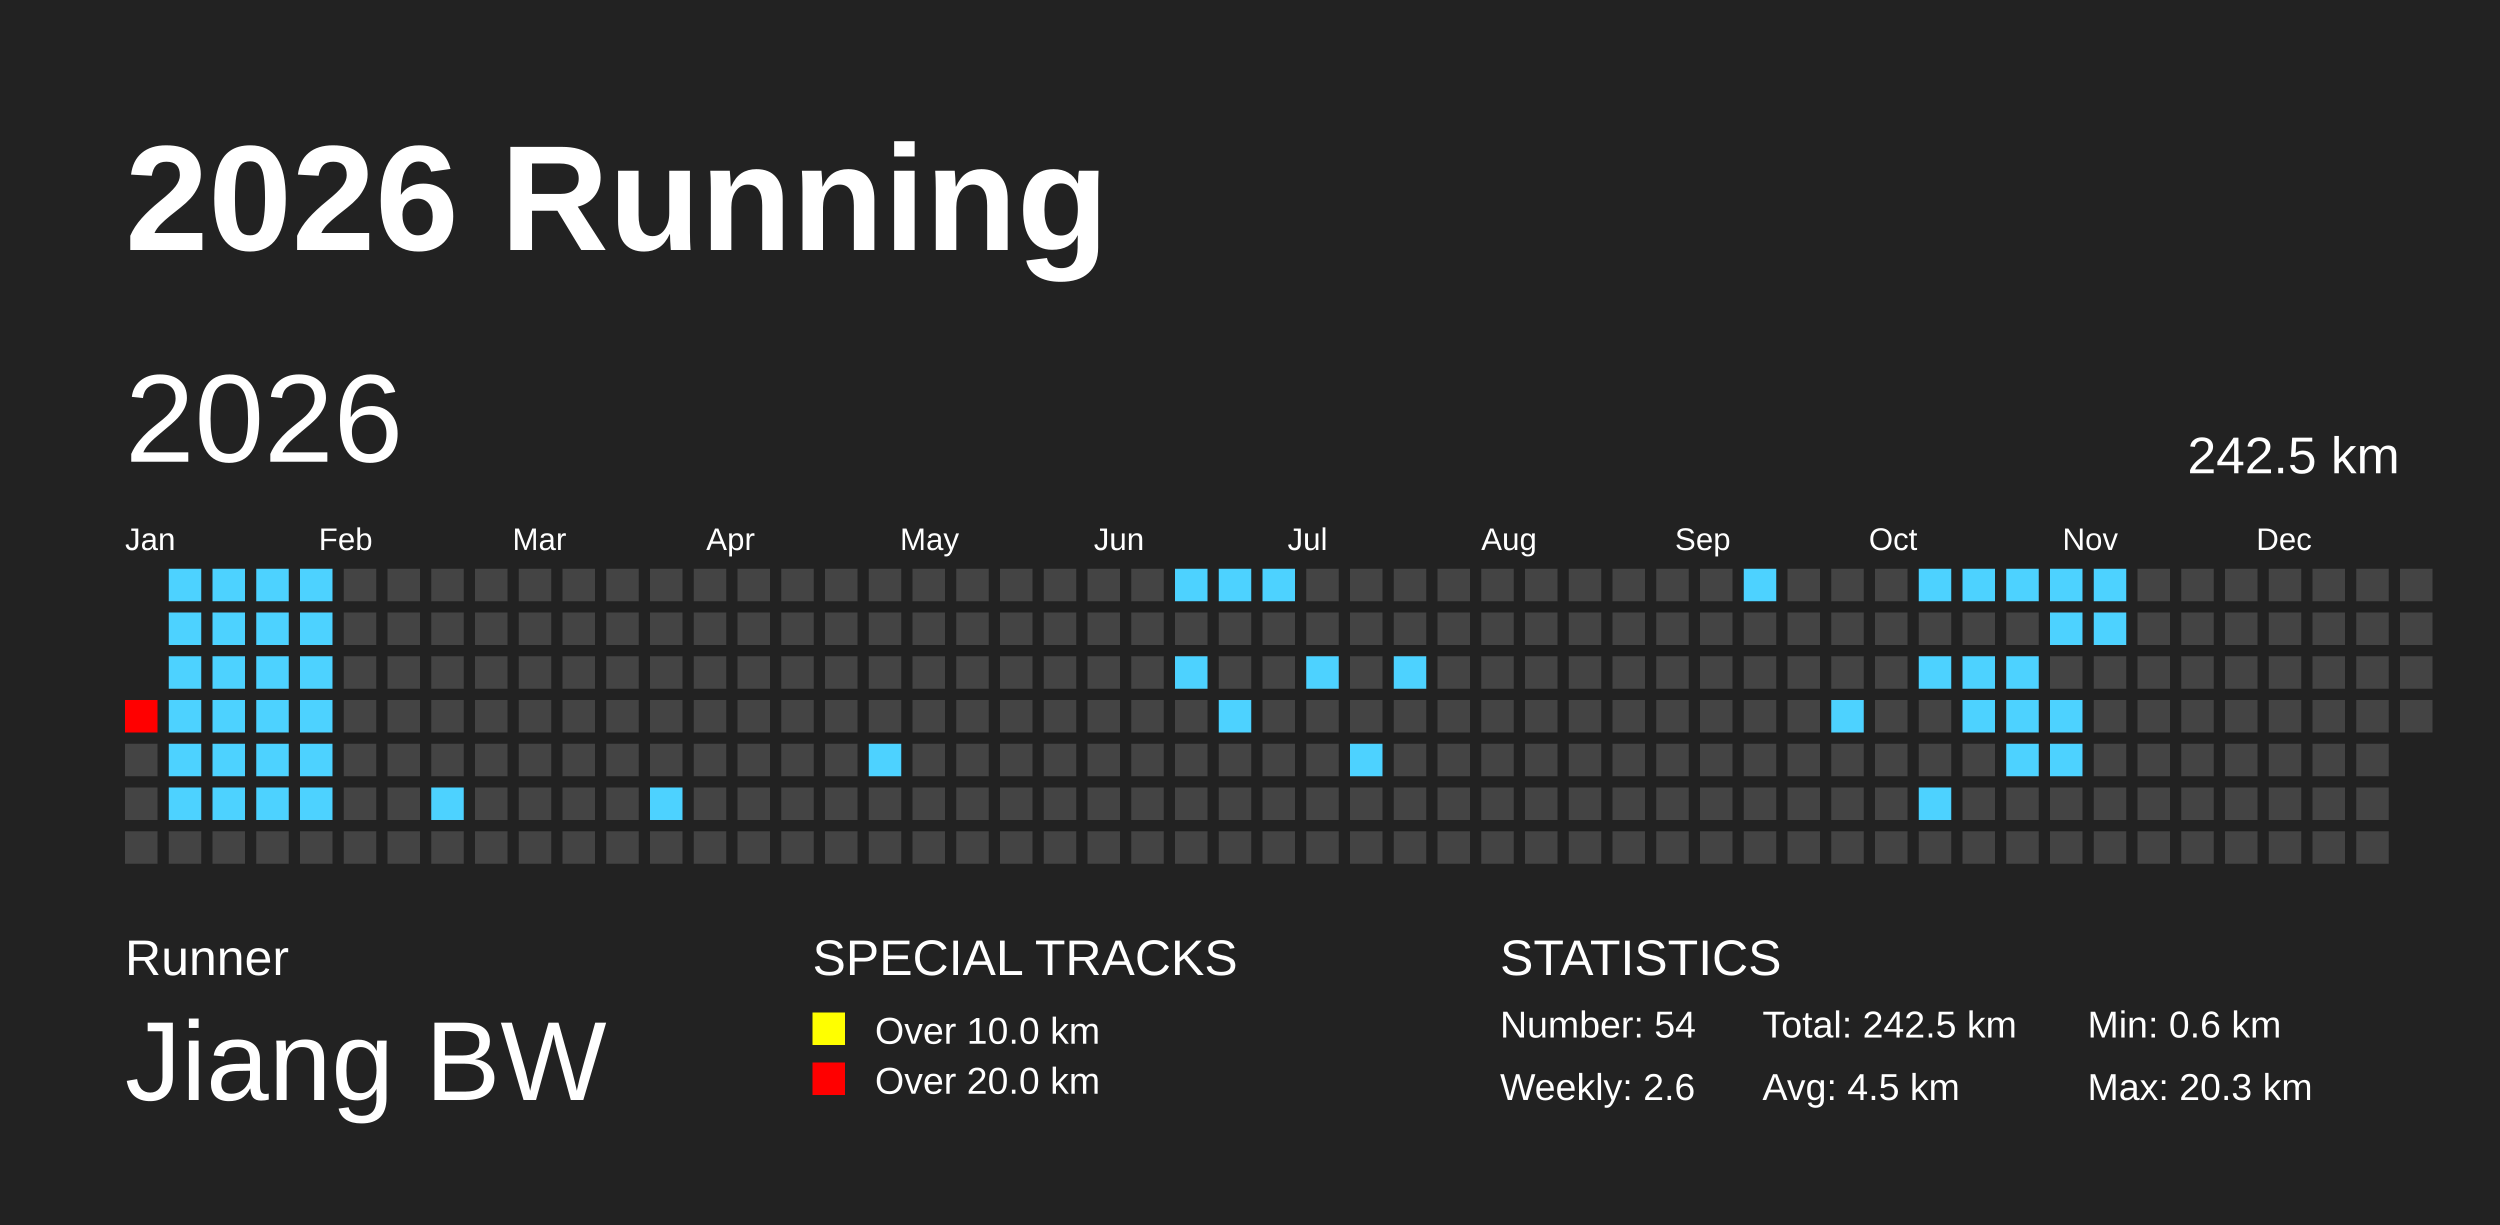
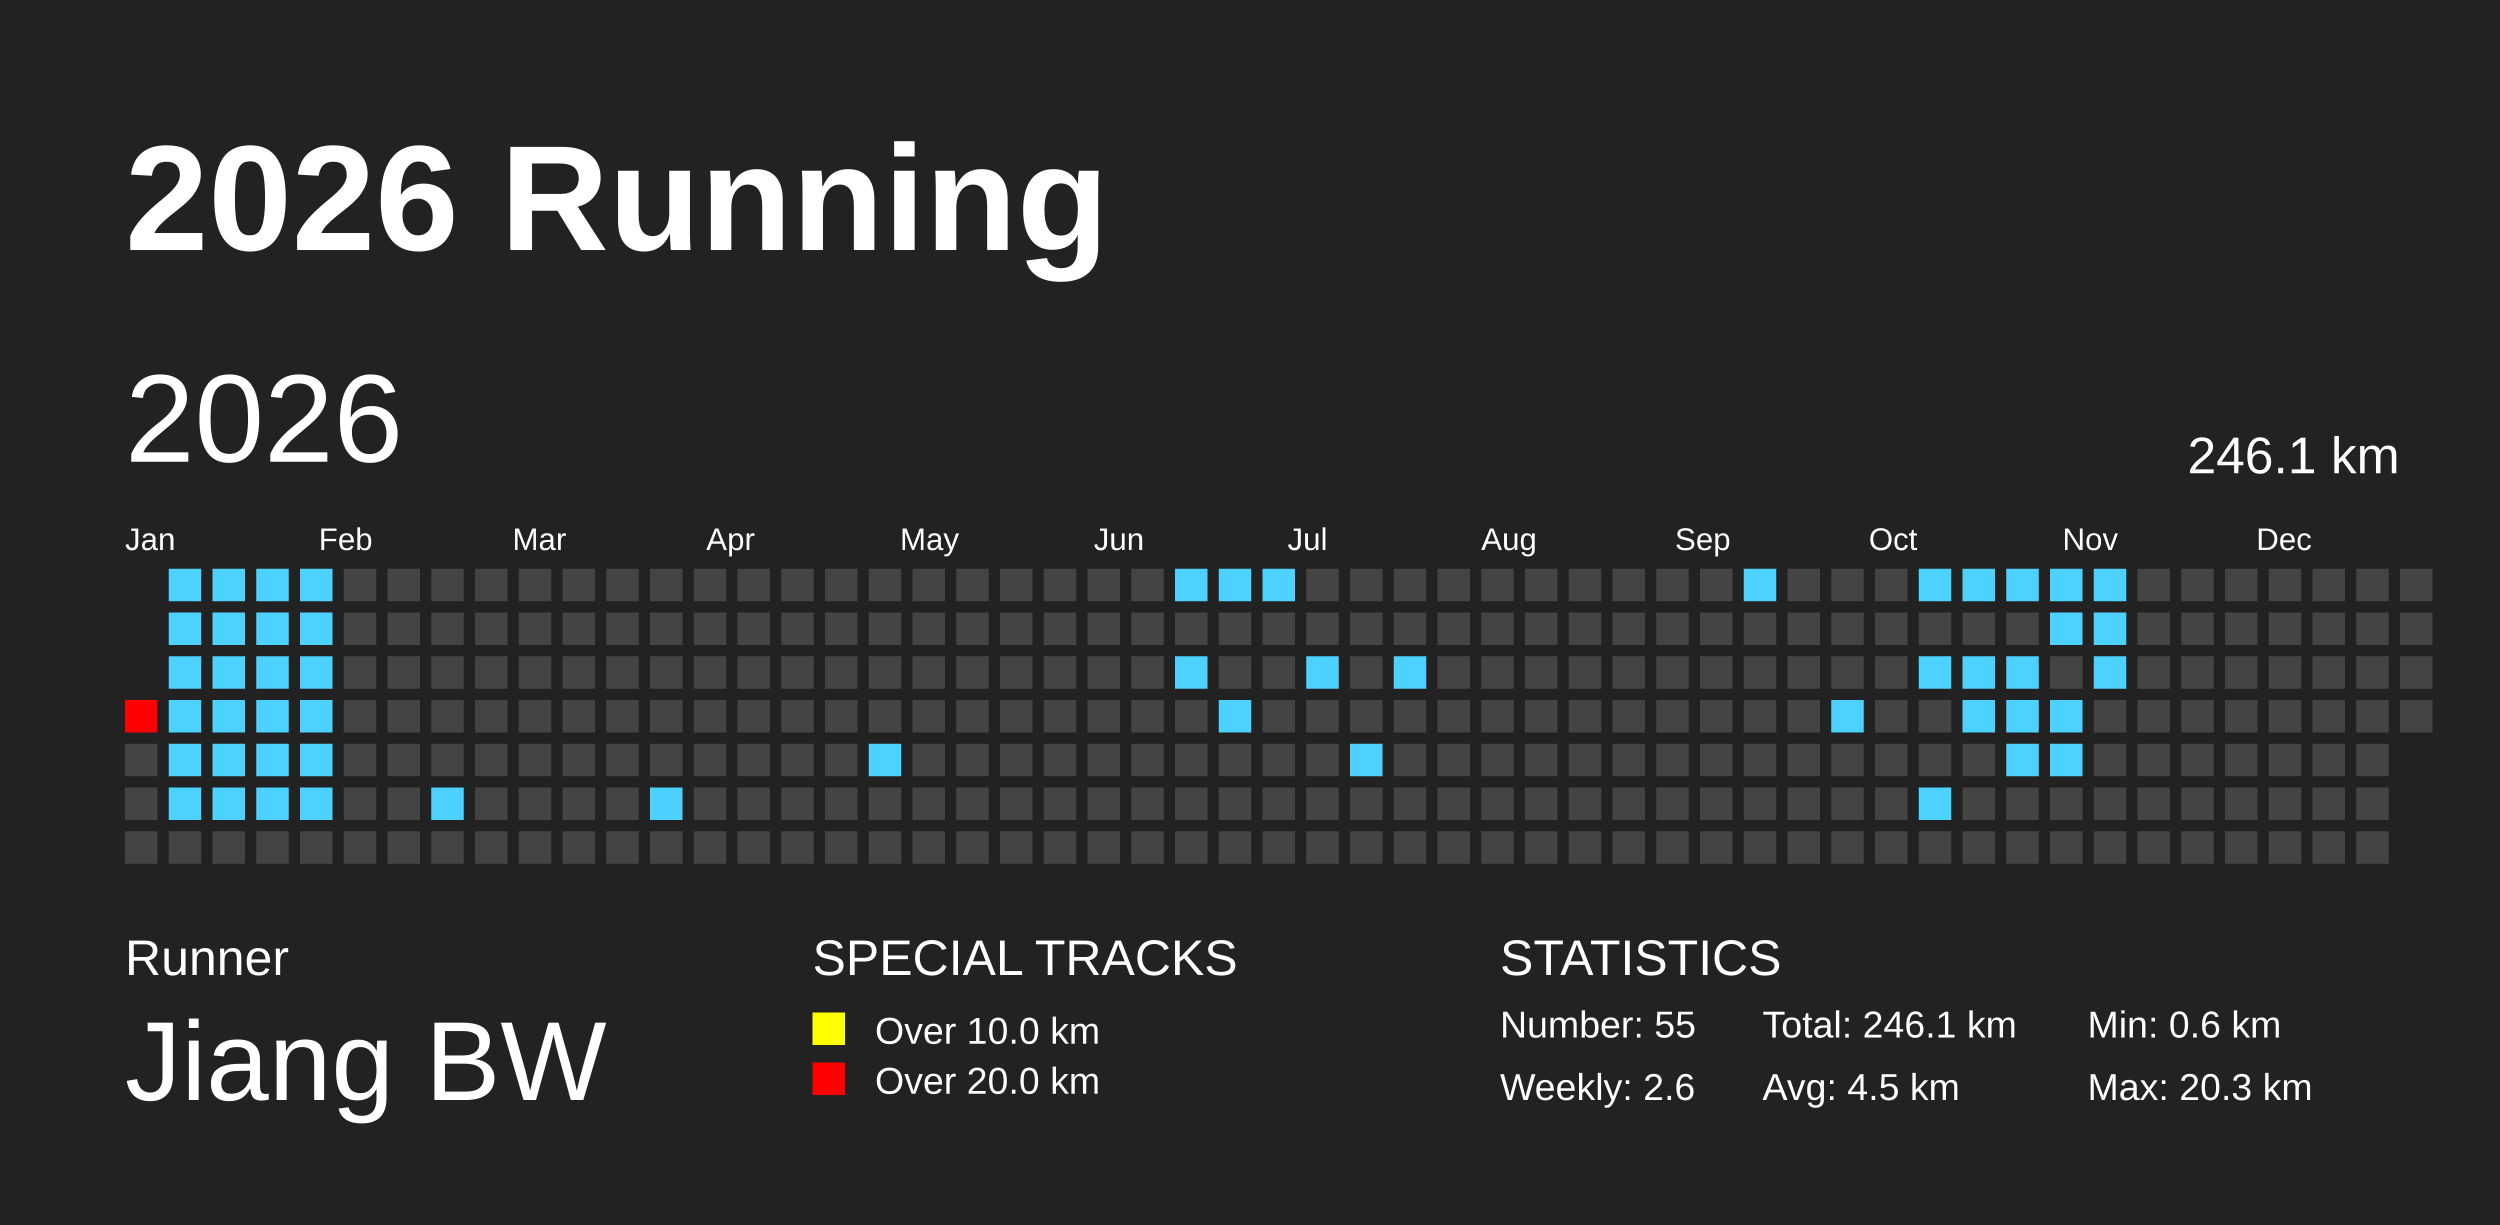
<svg xmlns="http://www.w3.org/2000/svg" baseProfile="full" height="98mm" version="1.1" viewBox="0,0,200,98" width="200mm">
  <defs />
  <rect fill="#222222" height="98" width="200" x="0" y="0" />
  <text fill="#FFFFFF" style="font-size:12px; font-family:Arial; font-weight:bold;" x="10" y="20">2026 Running</text>
  <text fill="#FFFFFF" style="font-size:4px; font-family:Arial" x="10" y="78">Runner</text>
  <text fill="#FFFFFF" style="font-size:9px; font-family:Arial" x="10" y="88">Jiang BW</text>
  <text fill="#FFFFFF" style="font-size:4px; font-family:Arial" x="65" y="78">SPECIAL TRACKS</text>
  <rect fill="yellow" height="2.6" width="2.6" x="65" y="81" />
  <text fill="#FFFFFF" style="font-size:3px; font-family:Arial" x="70" y="83.5">Over 10.0 km</text>
  <rect fill="red" height="2.6" width="2.6" x="65" y="85" />
  <text fill="#FFFFFF" style="font-size:3px; font-family:Arial" x="70" y="87.5">Over 20.0 km</text>
  <text fill="#FFFFFF" style="font-size:4px; font-family:Arial" x="120" y="78">STATISTICS</text>
-   <text fill="#FFFFFF" style="font-size:3px; font-family:Arial" x="120" y="83">Number: 54</text>
+   <text fill="#FFFFFF" style="font-size:3px; font-family:Arial" x="120" y="83">Number: 55</text>
  <text fill="#FFFFFF" style="font-size:3px; font-family:Arial" x="120" y="88">Weekly: 2.6</text>
-   <text fill="#FFFFFF" style="font-size:3px; font-family:Arial" x="141" y="83">Total: 242.5 km</text>
+   <text fill="#FFFFFF" style="font-size:3px; font-family:Arial" x="141" y="83">Total: 246.1 km</text>
  <text fill="#FFFFFF" style="font-size:3px; font-family:Arial" x="141" y="88">Avg: 4.5 km</text>
  <text fill="#FFFFFF" style="font-size:3px; font-family:Arial" x="167" y="83">Min: 0.6 km</text>
  <text fill="#FFFFFF" style="font-size:3px; font-family:Arial" x="167" y="88">Max: 20.3 km</text>
  <text dominant-baseline="hanging" fill="#FFFFFF" style="font-size:10.0px; font-family:Arial;" x="10" y="30">2026</text>
-   <text dominant-baseline="hanging" fill="#FFFFFF" style="font-size:4.125px; font-family:Arial;" x="175" y="35">242.5 km</text>
+   <text dominant-baseline="hanging" fill="#FFFFFF" style="font-size:4.125px; font-family:Arial;" x="175" y="35">246.1 km</text>
  <text fill="#FFFFFF" style="font-size:2.5px; font-family:Arial" x="10.0" y="44">Jan</text>
  <text fill="#FFFFFF" style="font-size:2.5px; font-family:Arial" x="25.5" y="44">Feb</text>
  <text fill="#FFFFFF" style="font-size:2.5px; font-family:Arial" x="41.0" y="44">Mar</text>
  <text fill="#FFFFFF" style="font-size:2.5px; font-family:Arial" x="56.5" y="44">Apr</text>
  <text fill="#FFFFFF" style="font-size:2.5px; font-family:Arial" x="72.0" y="44">May</text>
  <text fill="#FFFFFF" style="font-size:2.5px; font-family:Arial" x="87.5" y="44">Jun</text>
  <text fill="#FFFFFF" style="font-size:2.5px; font-family:Arial" x="103.0" y="44">Jul</text>
  <text fill="#FFFFFF" style="font-size:2.5px; font-family:Arial" x="118.5" y="44">Aug</text>
  <text fill="#FFFFFF" style="font-size:2.5px; font-family:Arial" x="134.0" y="44">Sep</text>
  <text fill="#FFFFFF" style="font-size:2.5px; font-family:Arial" x="149.5" y="44">Oct</text>
  <text fill="#FFFFFF" style="font-size:2.5px; font-family:Arial" x="165.0" y="44">Nov</text>
  <text fill="#FFFFFF" style="font-size:2.5px; font-family:Arial" x="180.5" y="44">Dec</text>
  <rect fill="red" height="2.6" width="2.6" x="10.0" y="56.0" />
  <rect fill="#444444" height="2.6" width="2.6" x="10.0" y="59.5" />
  <rect fill="#444444" height="2.6" width="2.6" x="10.0" y="63.0" />
  <rect fill="#444444" height="2.6" width="2.6" x="10.0" y="66.5" />
  <rect fill="#4dd2ff" height="2.6" width="2.6" x="13.5" y="45.5" />
  <rect fill="#4dd2ff" height="2.6" width="2.6" x="13.5" y="49.0" />
  <rect fill="#4dd2ff" height="2.6" width="2.6" x="13.5" y="52.5" />
  <rect fill="#4dd2ff" height="2.6" width="2.6" x="13.5" y="56.0" />
  <rect fill="#4dd2ff" height="2.6" width="2.6" x="13.5" y="59.5" />
  <rect fill="#4dd2ff" height="2.6" width="2.6" x="13.5" y="63.0" />
  <rect fill="#444444" height="2.6" width="2.6" x="13.5" y="66.5" />
  <rect fill="#4dd2ff" height="2.6" width="2.6" x="17.0" y="45.5" />
  <rect fill="#4dd2ff" height="2.6" width="2.6" x="17.0" y="49.0" />
  <rect fill="#4dd2ff" height="2.6" width="2.6" x="17.0" y="52.5" />
  <rect fill="#4dd2ff" height="2.6" width="2.6" x="17.0" y="56.0" />
  <rect fill="#4dd2ff" height="2.6" width="2.6" x="17.0" y="59.5" />
  <rect fill="#4dd2ff" height="2.6" width="2.6" x="17.0" y="63.0" />
  <rect fill="#444444" height="2.6" width="2.6" x="17.0" y="66.5" />
  <rect fill="#4dd2ff" height="2.6" width="2.6" x="20.5" y="45.5" />
  <rect fill="#4dd2ff" height="2.6" width="2.6" x="20.5" y="49.0" />
  <rect fill="#4dd2ff" height="2.6" width="2.6" x="20.5" y="52.5" />
  <rect fill="#4dd2ff" height="2.6" width="2.6" x="20.5" y="56.0" />
  <rect fill="#4dd2ff" height="2.6" width="2.6" x="20.5" y="59.5" />
  <rect fill="#4dd2ff" height="2.6" width="2.6" x="20.5" y="63.0" />
  <rect fill="#444444" height="2.6" width="2.6" x="20.5" y="66.5" />
  <rect fill="#4dd2ff" height="2.6" width="2.6" x="24.0" y="45.5" />
  <rect fill="#4dd2ff" height="2.6" width="2.6" x="24.0" y="49.0" />
  <rect fill="#4dd2ff" height="2.6" width="2.6" x="24.0" y="52.5" />
  <rect fill="#4dd2ff" height="2.6" width="2.6" x="24.0" y="56.0" />
  <rect fill="#4dd2ff" height="2.6" width="2.6" x="24.0" y="59.5" />
  <rect fill="#4dd2ff" height="2.6" width="2.6" x="24.0" y="63.0" />
  <rect fill="#444444" height="2.6" width="2.6" x="24.0" y="66.5" />
  <rect fill="#444444" height="2.6" width="2.6" x="27.5" y="45.5" />
  <rect fill="#444444" height="2.6" width="2.6" x="27.5" y="49.0" />
  <rect fill="#444444" height="2.6" width="2.6" x="27.5" y="52.5" />
  <rect fill="#444444" height="2.6" width="2.6" x="27.5" y="56.0" />
  <rect fill="#444444" height="2.6" width="2.6" x="27.5" y="59.5" />
  <rect fill="#444444" height="2.6" width="2.6" x="27.5" y="63.0" />
  <rect fill="#444444" height="2.6" width="2.6" x="27.5" y="66.5" />
  <rect fill="#444444" height="2.6" width="2.6" x="31.0" y="45.5" />
  <rect fill="#444444" height="2.6" width="2.6" x="31.0" y="49.0" />
  <rect fill="#444444" height="2.6" width="2.6" x="31.0" y="52.5" />
  <rect fill="#444444" height="2.6" width="2.6" x="31.0" y="56.0" />
  <rect fill="#444444" height="2.6" width="2.6" x="31.0" y="59.5" />
  <rect fill="#444444" height="2.6" width="2.6" x="31.0" y="63.0" />
  <rect fill="#444444" height="2.6" width="2.6" x="31.0" y="66.5" />
  <rect fill="#444444" height="2.6" width="2.6" x="34.5" y="45.5" />
  <rect fill="#444444" height="2.6" width="2.6" x="34.5" y="49.0" />
  <rect fill="#444444" height="2.6" width="2.6" x="34.5" y="52.5" />
  <rect fill="#444444" height="2.6" width="2.6" x="34.5" y="56.0" />
  <rect fill="#444444" height="2.6" width="2.6" x="34.5" y="59.5" />
  <rect fill="#4dd2ff" height="2.6" width="2.6" x="34.5" y="63.0" />
  <rect fill="#444444" height="2.6" width="2.6" x="34.5" y="66.5" />
  <rect fill="#444444" height="2.6" width="2.6" x="38.0" y="45.5" />
  <rect fill="#444444" height="2.6" width="2.6" x="38.0" y="49.0" />
  <rect fill="#444444" height="2.6" width="2.6" x="38.0" y="52.5" />
  <rect fill="#444444" height="2.6" width="2.6" x="38.0" y="56.0" />
  <rect fill="#444444" height="2.6" width="2.6" x="38.0" y="59.5" />
  <rect fill="#444444" height="2.6" width="2.6" x="38.0" y="63.0" />
  <rect fill="#444444" height="2.6" width="2.6" x="38.0" y="66.5" />
  <rect fill="#444444" height="2.6" width="2.6" x="41.5" y="45.5" />
  <rect fill="#444444" height="2.6" width="2.6" x="41.5" y="49.0" />
  <rect fill="#444444" height="2.6" width="2.6" x="41.5" y="52.5" />
  <rect fill="#444444" height="2.6" width="2.6" x="41.5" y="56.0" />
  <rect fill="#444444" height="2.6" width="2.6" x="41.5" y="59.5" />
  <rect fill="#444444" height="2.6" width="2.6" x="41.5" y="63.0" />
  <rect fill="#444444" height="2.6" width="2.6" x="41.5" y="66.5" />
  <rect fill="#444444" height="2.6" width="2.6" x="45.0" y="45.5" />
  <rect fill="#444444" height="2.6" width="2.6" x="45.0" y="49.0" />
  <rect fill="#444444" height="2.6" width="2.6" x="45.0" y="52.5" />
  <rect fill="#444444" height="2.6" width="2.6" x="45.0" y="56.0" />
  <rect fill="#444444" height="2.6" width="2.6" x="45.0" y="59.5" />
  <rect fill="#444444" height="2.6" width="2.6" x="45.0" y="63.0" />
  <rect fill="#444444" height="2.6" width="2.6" x="45.0" y="66.5" />
  <rect fill="#444444" height="2.6" width="2.6" x="48.5" y="45.5" />
  <rect fill="#444444" height="2.6" width="2.6" x="48.5" y="49.0" />
  <rect fill="#444444" height="2.6" width="2.6" x="48.5" y="52.5" />
  <rect fill="#444444" height="2.6" width="2.6" x="48.5" y="56.0" />
  <rect fill="#444444" height="2.6" width="2.6" x="48.5" y="59.5" />
  <rect fill="#444444" height="2.6" width="2.6" x="48.5" y="63.0" />
  <rect fill="#444444" height="2.6" width="2.6" x="48.5" y="66.5" />
  <rect fill="#444444" height="2.6" width="2.6" x="52.0" y="45.5" />
  <rect fill="#444444" height="2.6" width="2.6" x="52.0" y="49.0" />
  <rect fill="#444444" height="2.6" width="2.6" x="52.0" y="52.5" />
  <rect fill="#444444" height="2.6" width="2.6" x="52.0" y="56.0" />
  <rect fill="#444444" height="2.6" width="2.6" x="52.0" y="59.5" />
  <rect fill="#4dd2ff" height="2.6" width="2.6" x="52.0" y="63.0" />
  <rect fill="#444444" height="2.6" width="2.6" x="52.0" y="66.5" />
  <rect fill="#444444" height="2.6" width="2.6" x="55.5" y="45.5" />
  <rect fill="#444444" height="2.6" width="2.6" x="55.5" y="49.0" />
  <rect fill="#444444" height="2.6" width="2.6" x="55.5" y="52.5" />
  <rect fill="#444444" height="2.6" width="2.6" x="55.5" y="56.0" />
  <rect fill="#444444" height="2.6" width="2.6" x="55.5" y="59.5" />
  <rect fill="#444444" height="2.6" width="2.6" x="55.5" y="63.0" />
  <rect fill="#444444" height="2.6" width="2.6" x="55.5" y="66.5" />
  <rect fill="#444444" height="2.6" width="2.6" x="59.0" y="45.5" />
  <rect fill="#444444" height="2.6" width="2.6" x="59.0" y="49.0" />
  <rect fill="#444444" height="2.6" width="2.6" x="59.0" y="52.5" />
  <rect fill="#444444" height="2.6" width="2.6" x="59.0" y="56.0" />
  <rect fill="#444444" height="2.6" width="2.6" x="59.0" y="59.5" />
  <rect fill="#444444" height="2.6" width="2.6" x="59.0" y="63.0" />
  <rect fill="#444444" height="2.6" width="2.6" x="59.0" y="66.5" />
  <rect fill="#444444" height="2.6" width="2.6" x="62.5" y="45.5" />
  <rect fill="#444444" height="2.6" width="2.6" x="62.5" y="49.0" />
  <rect fill="#444444" height="2.6" width="2.6" x="62.5" y="52.5" />
  <rect fill="#444444" height="2.6" width="2.6" x="62.5" y="56.0" />
  <rect fill="#444444" height="2.6" width="2.6" x="62.5" y="59.5" />
  <rect fill="#444444" height="2.6" width="2.6" x="62.5" y="63.0" />
  <rect fill="#444444" height="2.6" width="2.6" x="62.5" y="66.5" />
  <rect fill="#444444" height="2.6" width="2.6" x="66.0" y="45.5" />
  <rect fill="#444444" height="2.6" width="2.6" x="66.0" y="49.0" />
  <rect fill="#444444" height="2.6" width="2.6" x="66.0" y="52.5" />
  <rect fill="#444444" height="2.6" width="2.6" x="66.0" y="56.0" />
  <rect fill="#444444" height="2.6" width="2.6" x="66.0" y="59.5" />
  <rect fill="#444444" height="2.6" width="2.6" x="66.0" y="63.0" />
  <rect fill="#444444" height="2.6" width="2.6" x="66.0" y="66.5" />
  <rect fill="#444444" height="2.6" width="2.6" x="69.5" y="45.5" />
  <rect fill="#444444" height="2.6" width="2.6" x="69.5" y="49.0" />
  <rect fill="#444444" height="2.6" width="2.6" x="69.5" y="52.5" />
  <rect fill="#444444" height="2.6" width="2.6" x="69.5" y="56.0" />
  <rect fill="#4dd2ff" height="2.6" width="2.6" x="69.5" y="59.5" />
  <rect fill="#444444" height="2.6" width="2.6" x="69.5" y="63.0" />
  <rect fill="#444444" height="2.6" width="2.6" x="69.5" y="66.5" />
  <rect fill="#444444" height="2.6" width="2.6" x="73.0" y="45.5" />
  <rect fill="#444444" height="2.6" width="2.6" x="73.0" y="49.0" />
  <rect fill="#444444" height="2.6" width="2.6" x="73.0" y="52.5" />
  <rect fill="#444444" height="2.6" width="2.6" x="73.0" y="56.0" />
  <rect fill="#444444" height="2.6" width="2.6" x="73.0" y="59.5" />
  <rect fill="#444444" height="2.6" width="2.6" x="73.0" y="63.0" />
  <rect fill="#444444" height="2.6" width="2.6" x="73.0" y="66.5" />
  <rect fill="#444444" height="2.6" width="2.6" x="76.5" y="45.5" />
  <rect fill="#444444" height="2.6" width="2.6" x="76.5" y="49.0" />
  <rect fill="#444444" height="2.6" width="2.6" x="76.5" y="52.5" />
  <rect fill="#444444" height="2.6" width="2.6" x="76.5" y="56.0" />
  <rect fill="#444444" height="2.6" width="2.6" x="76.5" y="59.5" />
  <rect fill="#444444" height="2.6" width="2.6" x="76.5" y="63.0" />
  <rect fill="#444444" height="2.6" width="2.6" x="76.5" y="66.5" />
  <rect fill="#444444" height="2.6" width="2.6" x="80.0" y="45.5" />
  <rect fill="#444444" height="2.6" width="2.6" x="80.0" y="49.0" />
  <rect fill="#444444" height="2.6" width="2.6" x="80.0" y="52.5" />
  <rect fill="#444444" height="2.6" width="2.6" x="80.0" y="56.0" />
  <rect fill="#444444" height="2.6" width="2.6" x="80.0" y="59.5" />
  <rect fill="#444444" height="2.6" width="2.6" x="80.0" y="63.0" />
  <rect fill="#444444" height="2.6" width="2.6" x="80.0" y="66.5" />
  <rect fill="#444444" height="2.6" width="2.6" x="83.5" y="45.5" />
  <rect fill="#444444" height="2.6" width="2.6" x="83.5" y="49.0" />
  <rect fill="#444444" height="2.6" width="2.6" x="83.5" y="52.5" />
  <rect fill="#444444" height="2.6" width="2.6" x="83.5" y="56.0" />
  <rect fill="#444444" height="2.6" width="2.6" x="83.5" y="59.5" />
  <rect fill="#444444" height="2.6" width="2.6" x="83.5" y="63.0" />
  <rect fill="#444444" height="2.6" width="2.6" x="83.5" y="66.5" />
  <rect fill="#444444" height="2.6" width="2.6" x="87.0" y="45.5" />
  <rect fill="#444444" height="2.6" width="2.6" x="87.0" y="49.0" />
  <rect fill="#444444" height="2.6" width="2.6" x="87.0" y="52.5" />
  <rect fill="#444444" height="2.6" width="2.6" x="87.0" y="56.0" />
  <rect fill="#444444" height="2.6" width="2.6" x="87.0" y="59.5" />
  <rect fill="#444444" height="2.6" width="2.6" x="87.0" y="63.0" />
  <rect fill="#444444" height="2.6" width="2.6" x="87.0" y="66.5" />
  <rect fill="#444444" height="2.6" width="2.6" x="90.5" y="45.5" />
  <rect fill="#444444" height="2.6" width="2.6" x="90.5" y="49.0" />
  <rect fill="#444444" height="2.6" width="2.6" x="90.5" y="52.5" />
  <rect fill="#444444" height="2.6" width="2.6" x="90.5" y="56.0" />
  <rect fill="#444444" height="2.6" width="2.6" x="90.5" y="59.5" />
  <rect fill="#444444" height="2.6" width="2.6" x="90.5" y="63.0" />
  <rect fill="#444444" height="2.6" width="2.6" x="90.5" y="66.5" />
  <rect fill="#4dd2ff" height="2.6" width="2.6" x="94.0" y="45.5" />
  <rect fill="#444444" height="2.6" width="2.6" x="94.0" y="49.0" />
  <rect fill="#4dd2ff" height="2.6" width="2.6" x="94.0" y="52.5" />
  <rect fill="#444444" height="2.6" width="2.6" x="94.0" y="56.0" />
  <rect fill="#444444" height="2.6" width="2.6" x="94.0" y="59.5" />
  <rect fill="#444444" height="2.6" width="2.6" x="94.0" y="63.0" />
  <rect fill="#444444" height="2.6" width="2.6" x="94.0" y="66.5" />
  <rect fill="#4dd2ff" height="2.6" width="2.6" x="97.5" y="45.5" />
  <rect fill="#444444" height="2.6" width="2.6" x="97.5" y="49.0" />
  <rect fill="#444444" height="2.6" width="2.6" x="97.5" y="52.5" />
  <rect fill="#4dd2ff" height="2.6" width="2.6" x="97.5" y="56.0" />
  <rect fill="#444444" height="2.6" width="2.6" x="97.5" y="59.5" />
  <rect fill="#444444" height="2.6" width="2.6" x="97.5" y="63.0" />
  <rect fill="#444444" height="2.6" width="2.6" x="97.5" y="66.5" />
  <rect fill="#4dd2ff" height="2.6" width="2.6" x="101.0" y="45.5" />
  <rect fill="#444444" height="2.6" width="2.6" x="101.0" y="49.0" />
  <rect fill="#444444" height="2.6" width="2.6" x="101.0" y="52.5" />
  <rect fill="#444444" height="2.6" width="2.6" x="101.0" y="56.0" />
  <rect fill="#444444" height="2.6" width="2.6" x="101.0" y="59.5" />
  <rect fill="#444444" height="2.6" width="2.6" x="101.0" y="63.0" />
  <rect fill="#444444" height="2.6" width="2.6" x="101.0" y="66.5" />
  <rect fill="#444444" height="2.6" width="2.6" x="104.5" y="45.5" />
  <rect fill="#444444" height="2.6" width="2.6" x="104.5" y="49.0" />
  <rect fill="#4dd2ff" height="2.6" width="2.6" x="104.5" y="52.5" />
  <rect fill="#444444" height="2.6" width="2.6" x="104.5" y="56.0" />
  <rect fill="#444444" height="2.6" width="2.6" x="104.5" y="59.5" />
  <rect fill="#444444" height="2.6" width="2.6" x="104.5" y="63.0" />
  <rect fill="#444444" height="2.6" width="2.6" x="104.5" y="66.5" />
  <rect fill="#444444" height="2.6" width="2.6" x="108.0" y="45.5" />
  <rect fill="#444444" height="2.6" width="2.6" x="108.0" y="49.0" />
  <rect fill="#444444" height="2.6" width="2.6" x="108.0" y="52.5" />
  <rect fill="#444444" height="2.6" width="2.6" x="108.0" y="56.0" />
  <rect fill="#4dd2ff" height="2.6" width="2.6" x="108.0" y="59.5" />
  <rect fill="#444444" height="2.6" width="2.6" x="108.0" y="63.0" />
  <rect fill="#444444" height="2.6" width="2.6" x="108.0" y="66.5" />
  <rect fill="#444444" height="2.6" width="2.6" x="111.5" y="45.5" />
  <rect fill="#444444" height="2.6" width="2.6" x="111.5" y="49.0" />
  <rect fill="#4dd2ff" height="2.6" width="2.6" x="111.5" y="52.5" />
  <rect fill="#444444" height="2.6" width="2.6" x="111.5" y="56.0" />
  <rect fill="#444444" height="2.6" width="2.6" x="111.5" y="59.5" />
  <rect fill="#444444" height="2.6" width="2.6" x="111.5" y="63.0" />
  <rect fill="#444444" height="2.6" width="2.6" x="111.5" y="66.5" />
  <rect fill="#444444" height="2.6" width="2.6" x="115.0" y="45.5" />
  <rect fill="#444444" height="2.6" width="2.6" x="115.0" y="49.0" />
  <rect fill="#444444" height="2.6" width="2.6" x="115.0" y="52.5" />
  <rect fill="#444444" height="2.6" width="2.6" x="115.0" y="56.0" />
  <rect fill="#444444" height="2.6" width="2.6" x="115.0" y="59.5" />
  <rect fill="#444444" height="2.6" width="2.6" x="115.0" y="63.0" />
  <rect fill="#444444" height="2.6" width="2.6" x="115.0" y="66.5" />
  <rect fill="#444444" height="2.6" width="2.6" x="118.5" y="45.5" />
  <rect fill="#444444" height="2.6" width="2.6" x="118.5" y="49.0" />
  <rect fill="#444444" height="2.6" width="2.6" x="118.5" y="52.5" />
  <rect fill="#444444" height="2.6" width="2.6" x="118.5" y="56.0" />
  <rect fill="#444444" height="2.6" width="2.6" x="118.5" y="59.5" />
  <rect fill="#444444" height="2.6" width="2.6" x="118.5" y="63.0" />
  <rect fill="#444444" height="2.6" width="2.6" x="118.5" y="66.5" />
  <rect fill="#444444" height="2.6" width="2.6" x="122.0" y="45.5" />
  <rect fill="#444444" height="2.6" width="2.6" x="122.0" y="49.0" />
  <rect fill="#444444" height="2.6" width="2.6" x="122.0" y="52.5" />
  <rect fill="#444444" height="2.6" width="2.6" x="122.0" y="56.0" />
  <rect fill="#444444" height="2.6" width="2.6" x="122.0" y="59.5" />
  <rect fill="#444444" height="2.6" width="2.6" x="122.0" y="63.0" />
  <rect fill="#444444" height="2.6" width="2.6" x="122.0" y="66.5" />
  <rect fill="#444444" height="2.6" width="2.6" x="125.5" y="45.5" />
  <rect fill="#444444" height="2.6" width="2.6" x="125.5" y="49.0" />
  <rect fill="#444444" height="2.6" width="2.6" x="125.5" y="52.5" />
  <rect fill="#444444" height="2.6" width="2.6" x="125.5" y="56.0" />
  <rect fill="#444444" height="2.6" width="2.6" x="125.5" y="59.5" />
  <rect fill="#444444" height="2.6" width="2.6" x="125.5" y="63.0" />
  <rect fill="#444444" height="2.6" width="2.6" x="125.5" y="66.5" />
  <rect fill="#444444" height="2.6" width="2.6" x="129.0" y="45.5" />
  <rect fill="#444444" height="2.6" width="2.6" x="129.0" y="49.0" />
  <rect fill="#444444" height="2.6" width="2.6" x="129.0" y="52.5" />
  <rect fill="#444444" height="2.6" width="2.6" x="129.0" y="56.0" />
  <rect fill="#444444" height="2.6" width="2.6" x="129.0" y="59.5" />
  <rect fill="#444444" height="2.6" width="2.6" x="129.0" y="63.0" />
  <rect fill="#444444" height="2.6" width="2.6" x="129.0" y="66.5" />
  <rect fill="#444444" height="2.6" width="2.6" x="132.5" y="45.5" />
  <rect fill="#444444" height="2.6" width="2.6" x="132.5" y="49.0" />
  <rect fill="#444444" height="2.6" width="2.6" x="132.5" y="52.5" />
  <rect fill="#444444" height="2.6" width="2.6" x="132.5" y="56.0" />
  <rect fill="#444444" height="2.6" width="2.6" x="132.5" y="59.5" />
  <rect fill="#444444" height="2.6" width="2.6" x="132.5" y="63.0" />
  <rect fill="#444444" height="2.6" width="2.6" x="132.5" y="66.5" />
  <rect fill="#444444" height="2.6" width="2.6" x="136.0" y="45.5" />
  <rect fill="#444444" height="2.6" width="2.6" x="136.0" y="49.0" />
  <rect fill="#444444" height="2.6" width="2.6" x="136.0" y="52.5" />
  <rect fill="#444444" height="2.6" width="2.6" x="136.0" y="56.0" />
  <rect fill="#444444" height="2.6" width="2.6" x="136.0" y="59.5" />
  <rect fill="#444444" height="2.6" width="2.6" x="136.0" y="63.0" />
  <rect fill="#444444" height="2.6" width="2.6" x="136.0" y="66.5" />
  <rect fill="#4dd2ff" height="2.6" width="2.6" x="139.5" y="45.5" />
  <rect fill="#444444" height="2.6" width="2.6" x="139.5" y="49.0" />
  <rect fill="#444444" height="2.6" width="2.6" x="139.5" y="52.5" />
  <rect fill="#444444" height="2.6" width="2.6" x="139.5" y="56.0" />
  <rect fill="#444444" height="2.6" width="2.6" x="139.5" y="59.5" />
  <rect fill="#444444" height="2.6" width="2.6" x="139.5" y="63.0" />
  <rect fill="#444444" height="2.6" width="2.6" x="139.5" y="66.5" />
  <rect fill="#444444" height="2.6" width="2.6" x="143.0" y="45.5" />
  <rect fill="#444444" height="2.6" width="2.6" x="143.0" y="49.0" />
  <rect fill="#444444" height="2.6" width="2.6" x="143.0" y="52.5" />
  <rect fill="#444444" height="2.6" width="2.6" x="143.0" y="56.0" />
  <rect fill="#444444" height="2.6" width="2.6" x="143.0" y="59.5" />
  <rect fill="#444444" height="2.6" width="2.6" x="143.0" y="63.0" />
  <rect fill="#444444" height="2.6" width="2.6" x="143.0" y="66.5" />
  <rect fill="#444444" height="2.6" width="2.6" x="146.5" y="45.5" />
  <rect fill="#444444" height="2.6" width="2.6" x="146.5" y="49.0" />
  <rect fill="#444444" height="2.6" width="2.6" x="146.5" y="52.5" />
  <rect fill="#4dd2ff" height="2.6" width="2.6" x="146.5" y="56.0" />
  <rect fill="#444444" height="2.6" width="2.6" x="146.5" y="59.5" />
  <rect fill="#444444" height="2.6" width="2.6" x="146.5" y="63.0" />
  <rect fill="#444444" height="2.6" width="2.6" x="146.5" y="66.5" />
  <rect fill="#444444" height="2.6" width="2.6" x="150.0" y="45.5" />
  <rect fill="#444444" height="2.6" width="2.6" x="150.0" y="49.0" />
  <rect fill="#444444" height="2.6" width="2.6" x="150.0" y="52.5" />
  <rect fill="#444444" height="2.6" width="2.6" x="150.0" y="56.0" />
  <rect fill="#444444" height="2.6" width="2.6" x="150.0" y="59.5" />
  <rect fill="#444444" height="2.6" width="2.6" x="150.0" y="63.0" />
  <rect fill="#444444" height="2.6" width="2.6" x="150.0" y="66.5" />
  <rect fill="#4dd2ff" height="2.6" width="2.6" x="153.5" y="45.5" />
  <rect fill="#444444" height="2.6" width="2.6" x="153.5" y="49.0" />
  <rect fill="#4dd2ff" height="2.6" width="2.6" x="153.5" y="52.5" />
  <rect fill="#444444" height="2.6" width="2.6" x="153.5" y="56.0" />
  <rect fill="#444444" height="2.6" width="2.6" x="153.5" y="59.5" />
  <rect fill="#4dd2ff" height="2.6" width="2.6" x="153.5" y="63.0" />
  <rect fill="#444444" height="2.6" width="2.6" x="153.5" y="66.5" />
  <rect fill="#4dd2ff" height="2.6" width="2.6" x="157.0" y="45.5" />
  <rect fill="#444444" height="2.6" width="2.6" x="157.0" y="49.0" />
  <rect fill="#4dd2ff" height="2.6" width="2.6" x="157.0" y="52.5" />
  <rect fill="#4dd2ff" height="2.6" width="2.6" x="157.0" y="56.0" />
  <rect fill="#444444" height="2.6" width="2.6" x="157.0" y="59.5" />
  <rect fill="#444444" height="2.6" width="2.6" x="157.0" y="63.0" />
  <rect fill="#444444" height="2.6" width="2.6" x="157.0" y="66.5" />
  <rect fill="#4dd2ff" height="2.6" width="2.6" x="160.5" y="45.5" />
  <rect fill="#444444" height="2.6" width="2.6" x="160.5" y="49.0" />
  <rect fill="#4dd2ff" height="2.6" width="2.6" x="160.5" y="52.5" />
  <rect fill="#4dd2ff" height="2.6" width="2.6" x="160.5" y="56.0" />
  <rect fill="#4dd2ff" height="2.6" width="2.6" x="160.5" y="59.5" />
  <rect fill="#444444" height="2.6" width="2.6" x="160.5" y="63.0" />
  <rect fill="#444444" height="2.6" width="2.6" x="160.5" y="66.5" />
  <rect fill="#4dd2ff" height="2.6" width="2.6" x="164.0" y="45.5" />
  <rect fill="#4dd2ff" height="2.6" width="2.6" x="164.0" y="49.0" />
  <rect fill="#444444" height="2.6" width="2.6" x="164.0" y="52.5" />
  <rect fill="#4dd2ff" height="2.6" width="2.6" x="164.0" y="56.0" />
  <rect fill="#4dd2ff" height="2.6" width="2.6" x="164.0" y="59.5" />
  <rect fill="#444444" height="2.6" width="2.6" x="164.0" y="63.0" />
  <rect fill="#444444" height="2.6" width="2.6" x="164.0" y="66.5" />
  <rect fill="#4dd2ff" height="2.6" width="2.6" x="167.5" y="45.5" />
  <rect fill="#4dd2ff" height="2.6" width="2.6" x="167.5" y="49.0" />
-   <rect fill="#444444" height="2.6" width="2.6" x="167.5" y="52.5" />
+   <rect fill="#4dd2ff" height="2.6" width="2.6" x="167.5" y="52.5" />
  <rect fill="#444444" height="2.6" width="2.6" x="167.5" y="56.0" />
  <rect fill="#444444" height="2.6" width="2.6" x="167.5" y="59.5" />
  <rect fill="#444444" height="2.6" width="2.6" x="167.5" y="63.0" />
  <rect fill="#444444" height="2.6" width="2.6" x="167.5" y="66.5" />
  <rect fill="#444444" height="2.6" width="2.6" x="171.0" y="45.5" />
  <rect fill="#444444" height="2.6" width="2.6" x="171.0" y="49.0" />
  <rect fill="#444444" height="2.6" width="2.6" x="171.0" y="52.5" />
  <rect fill="#444444" height="2.6" width="2.6" x="171.0" y="56.0" />
  <rect fill="#444444" height="2.6" width="2.6" x="171.0" y="59.5" />
  <rect fill="#444444" height="2.6" width="2.6" x="171.0" y="63.0" />
  <rect fill="#444444" height="2.6" width="2.6" x="171.0" y="66.5" />
  <rect fill="#444444" height="2.6" width="2.6" x="174.5" y="45.5" />
  <rect fill="#444444" height="2.6" width="2.6" x="174.5" y="49.0" />
  <rect fill="#444444" height="2.6" width="2.6" x="174.5" y="52.5" />
  <rect fill="#444444" height="2.6" width="2.6" x="174.5" y="56.0" />
  <rect fill="#444444" height="2.6" width="2.6" x="174.5" y="59.5" />
  <rect fill="#444444" height="2.6" width="2.6" x="174.5" y="63.0" />
  <rect fill="#444444" height="2.6" width="2.6" x="174.5" y="66.5" />
  <rect fill="#444444" height="2.6" width="2.6" x="178.0" y="45.5" />
  <rect fill="#444444" height="2.6" width="2.6" x="178.0" y="49.0" />
  <rect fill="#444444" height="2.6" width="2.6" x="178.0" y="52.5" />
  <rect fill="#444444" height="2.6" width="2.6" x="178.0" y="56.0" />
  <rect fill="#444444" height="2.6" width="2.6" x="178.0" y="59.5" />
  <rect fill="#444444" height="2.6" width="2.6" x="178.0" y="63.0" />
  <rect fill="#444444" height="2.6" width="2.6" x="178.0" y="66.5" />
  <rect fill="#444444" height="2.6" width="2.6" x="181.5" y="45.5" />
  <rect fill="#444444" height="2.6" width="2.6" x="181.5" y="49.0" />
  <rect fill="#444444" height="2.6" width="2.6" x="181.5" y="52.5" />
  <rect fill="#444444" height="2.6" width="2.6" x="181.5" y="56.0" />
  <rect fill="#444444" height="2.6" width="2.6" x="181.5" y="59.5" />
  <rect fill="#444444" height="2.6" width="2.6" x="181.5" y="63.0" />
  <rect fill="#444444" height="2.6" width="2.6" x="181.5" y="66.5" />
  <rect fill="#444444" height="2.6" width="2.6" x="185.0" y="45.5" />
  <rect fill="#444444" height="2.6" width="2.6" x="185.0" y="49.0" />
  <rect fill="#444444" height="2.6" width="2.6" x="185.0" y="52.5" />
  <rect fill="#444444" height="2.6" width="2.6" x="185.0" y="56.0" />
  <rect fill="#444444" height="2.6" width="2.6" x="185.0" y="59.5" />
  <rect fill="#444444" height="2.6" width="2.6" x="185.0" y="63.0" />
  <rect fill="#444444" height="2.6" width="2.6" x="185.0" y="66.5" />
  <rect fill="#444444" height="2.6" width="2.6" x="188.5" y="45.5" />
  <rect fill="#444444" height="2.6" width="2.6" x="188.5" y="49.0" />
  <rect fill="#444444" height="2.6" width="2.6" x="188.5" y="52.5" />
  <rect fill="#444444" height="2.6" width="2.6" x="188.5" y="56.0" />
  <rect fill="#444444" height="2.6" width="2.6" x="188.5" y="59.5" />
  <rect fill="#444444" height="2.6" width="2.6" x="188.5" y="63.0" />
  <rect fill="#444444" height="2.6" width="2.6" x="188.5" y="66.5" />
  <rect fill="#444444" height="2.6" width="2.6" x="192.0" y="45.5" />
  <rect fill="#444444" height="2.6" width="2.6" x="192.0" y="49.0" />
  <rect fill="#444444" height="2.6" width="2.6" x="192.0" y="52.5" />
  <rect fill="#444444" height="2.6" width="2.6" x="192.0" y="56.0" />
</svg>
